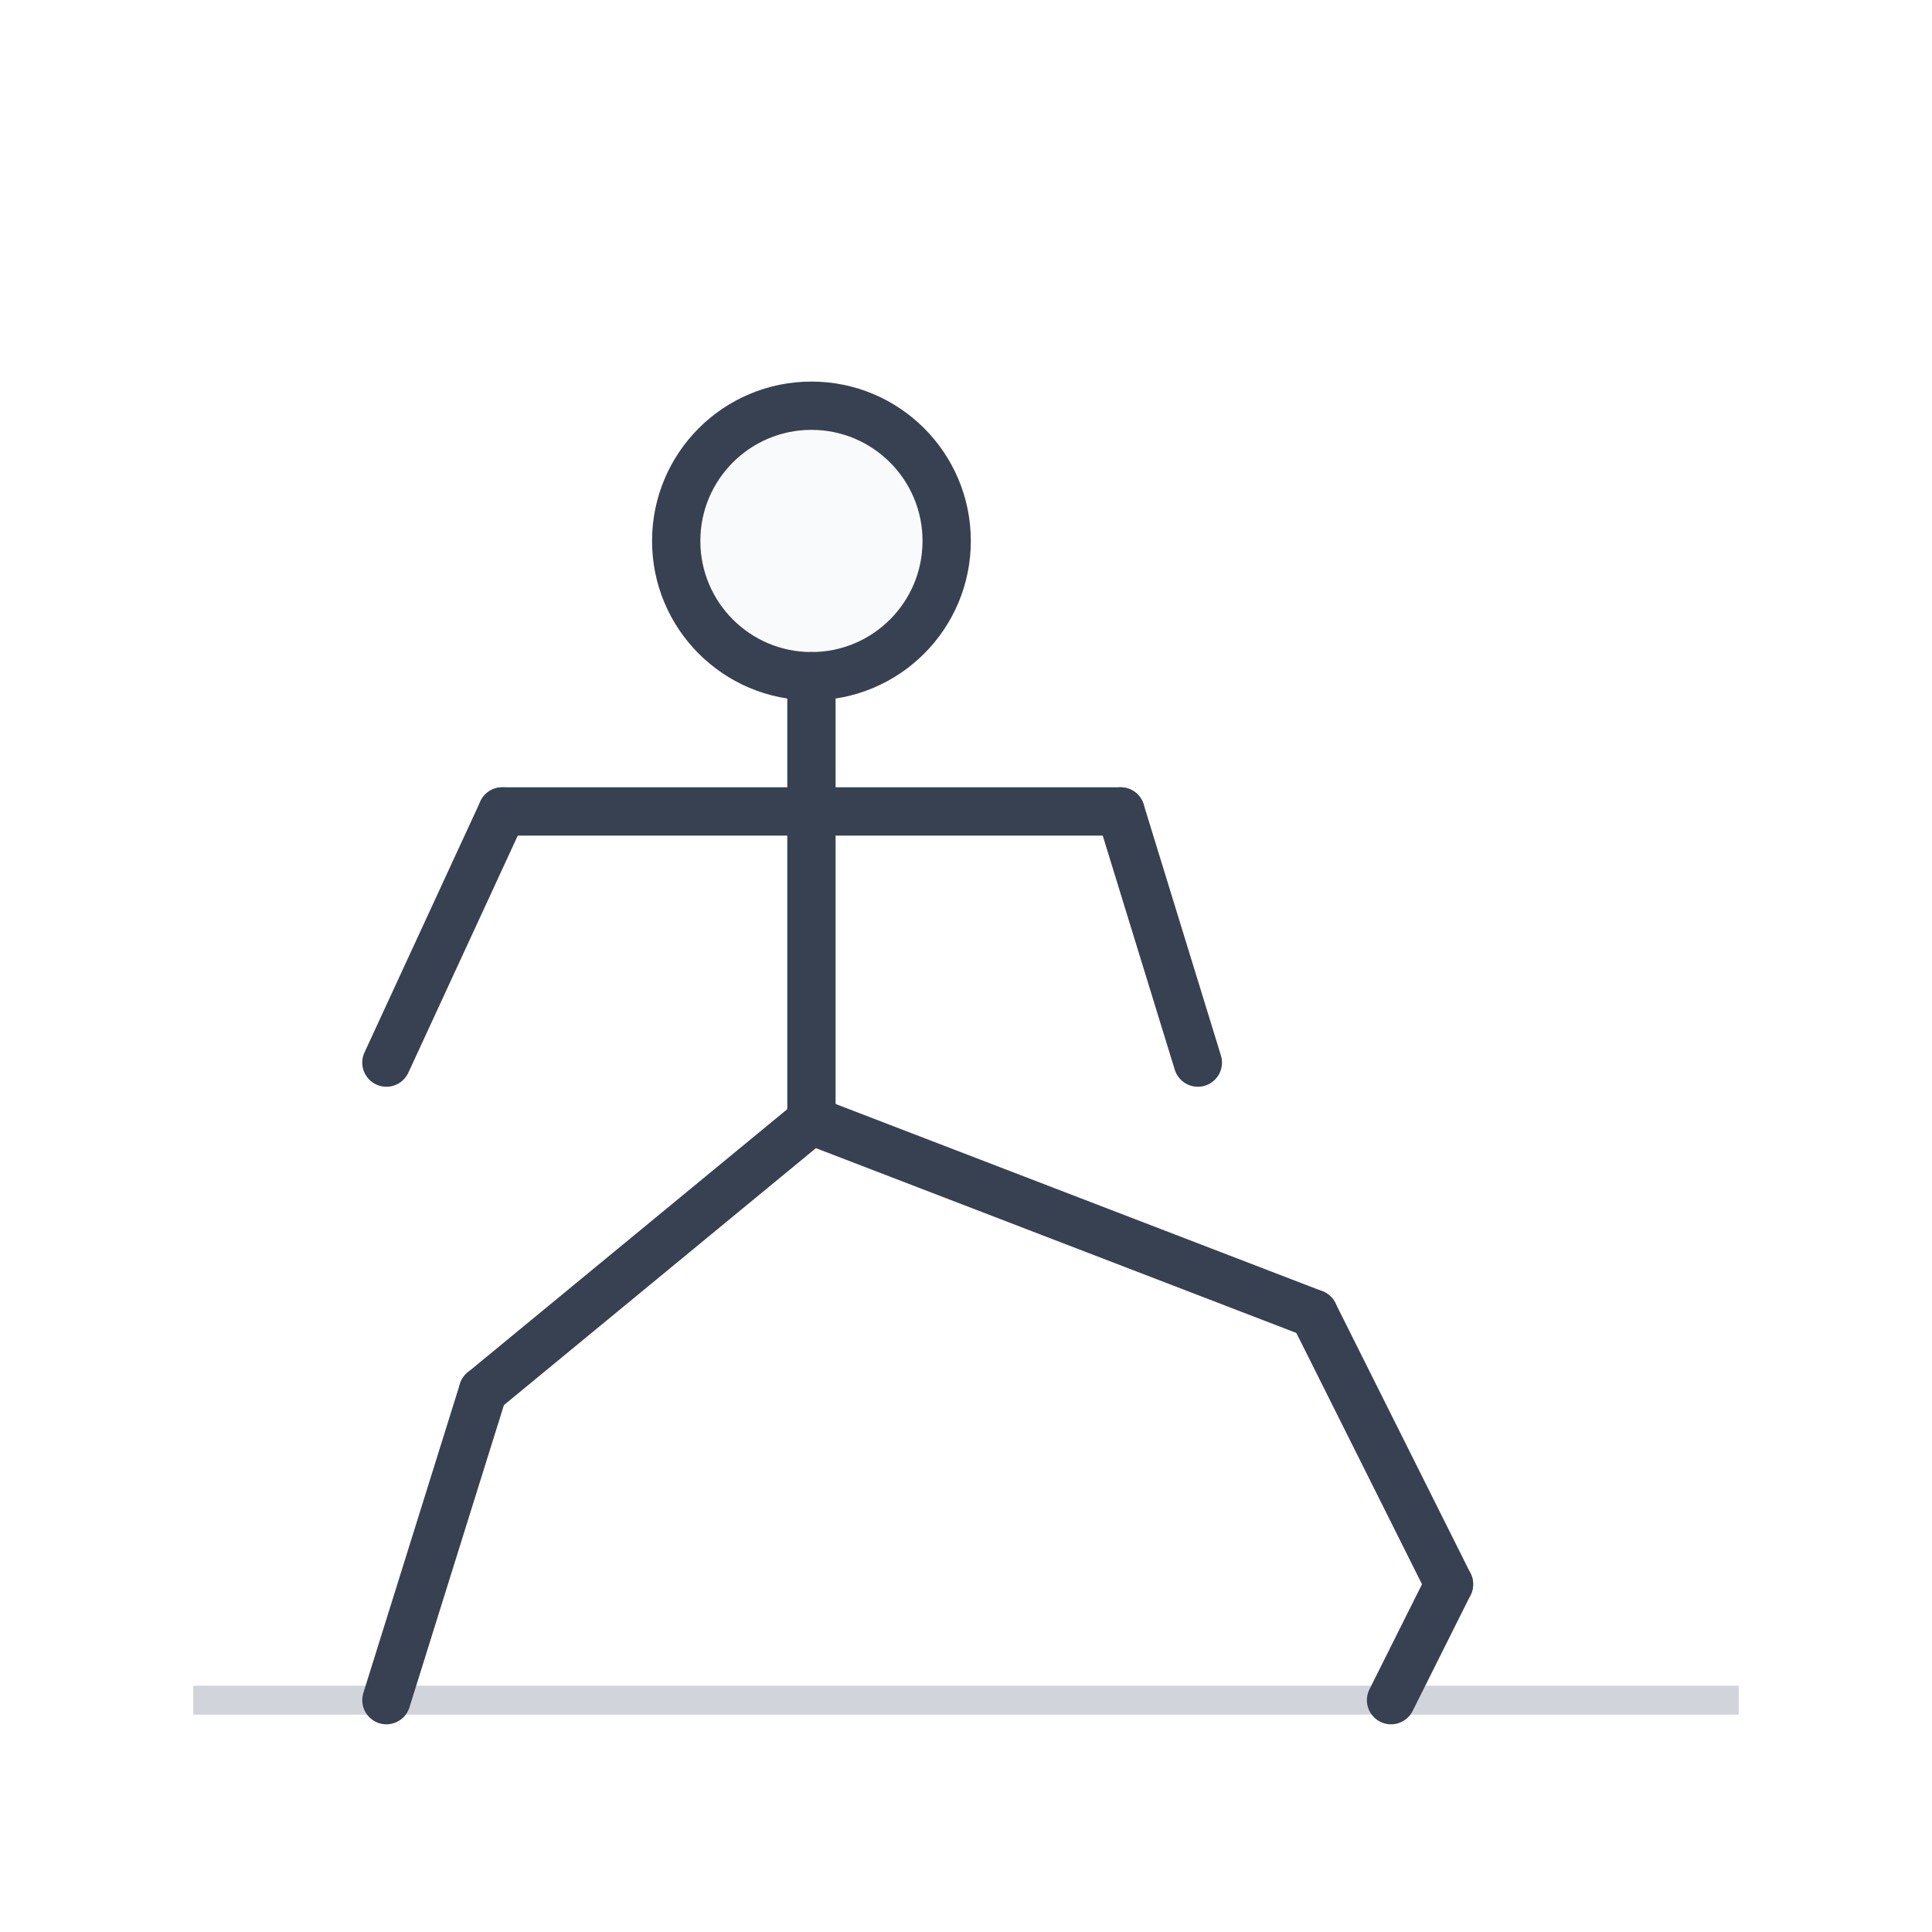
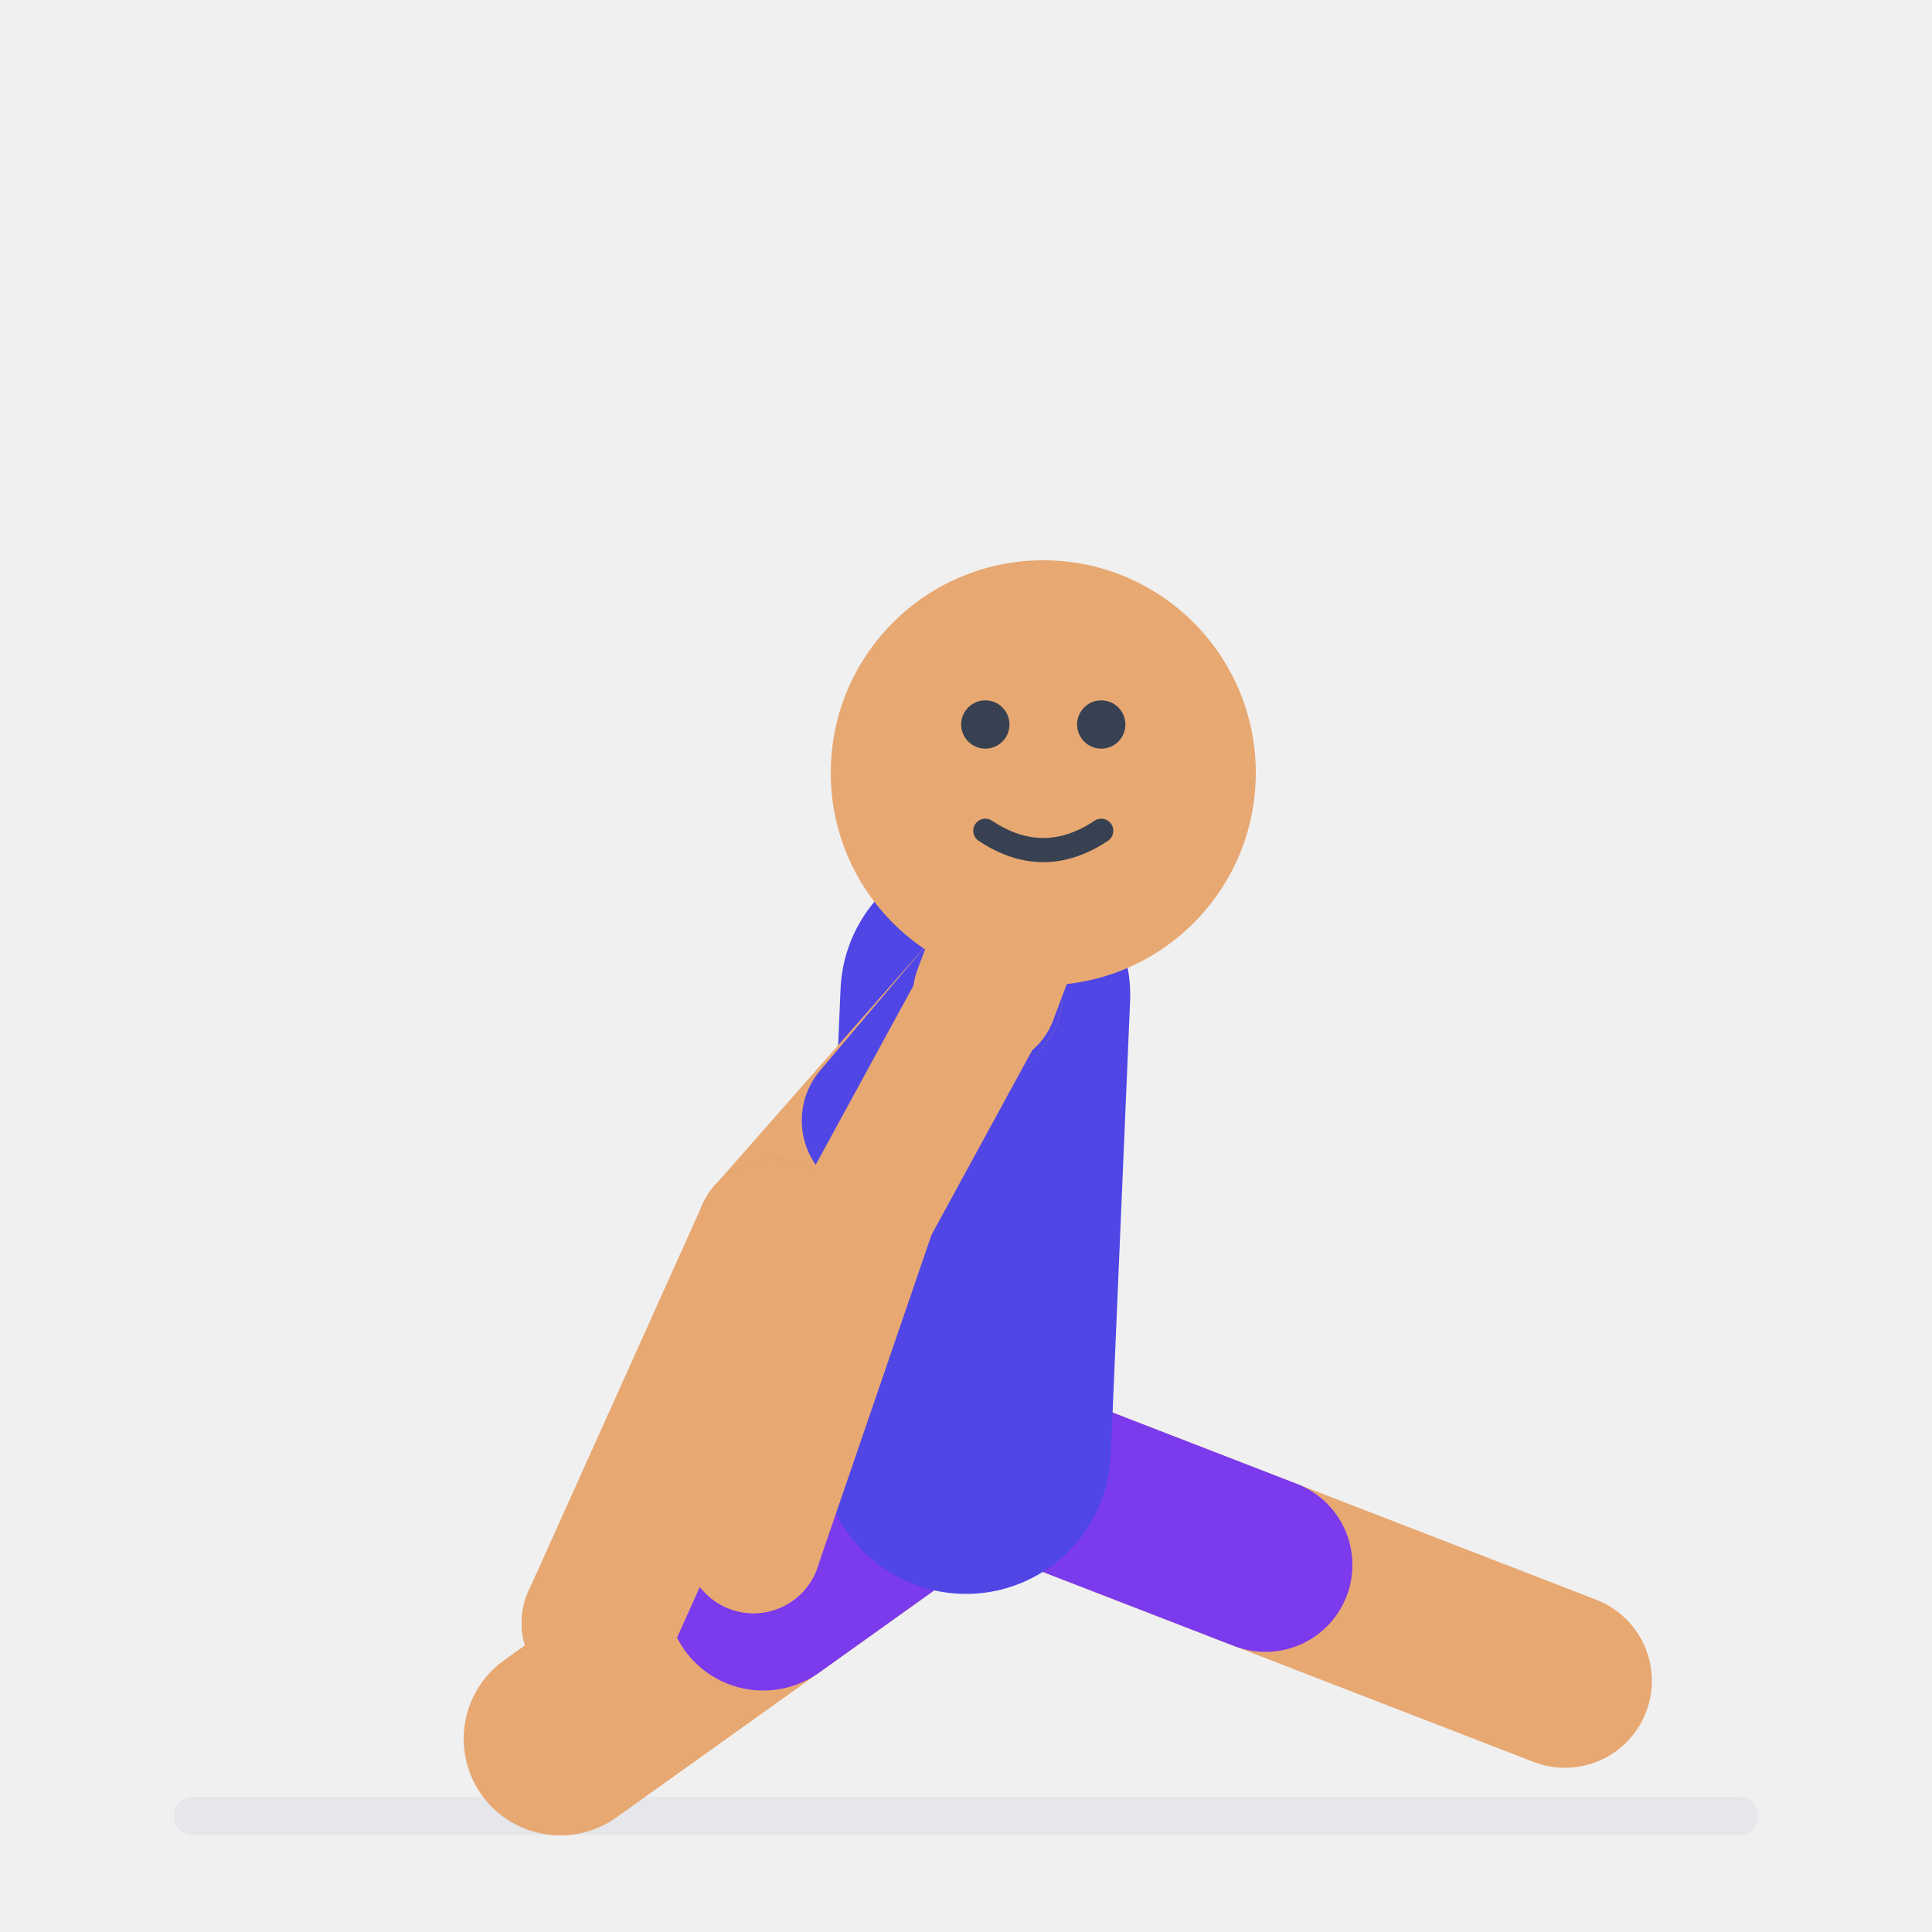
- <svg xmlns="http://www.w3.org/2000/svg" viewBox="0 0 100 100" width="100" height="100">
-   <rect width="100" height="100" fill="white" />
-   <line x1="10" y1="88" x2="90" y2="88" stroke="#d1d5db" stroke-width="1.5" />
-   <circle cx="42" cy="28" r="7" fill="#f9fafb" stroke="#374151" stroke-width="2.5" />
-   <line x1="42" y1="35" x2="42" y2="58" stroke="#374151" stroke-width="2.5" stroke-linecap="round" />
-   <line x1="26" y1="42" x2="58" y2="42" stroke="#374151" stroke-width="2.5" stroke-linecap="round" />
-   <line x1="26" y1="42" x2="20" y2="55" stroke="#374151" stroke-width="2.5" stroke-linecap="round" />
-   <line x1="58" y1="42" x2="62" y2="55" stroke="#374151" stroke-width="2.5" stroke-linecap="round" />
-   <line x1="42" y1="58" x2="25" y2="72" stroke="#374151" stroke-width="2.5" stroke-linecap="round" />
-   <line x1="25" y1="72" x2="20" y2="88" stroke="#374151" stroke-width="2.5" stroke-linecap="round" />
-   <line x1="42" y1="58" x2="68" y2="68" stroke="#374151" stroke-width="2.5" stroke-linecap="round" />
-   <line x1="68" y1="68" x2="75" y2="82" stroke="#374151" stroke-width="2.5" stroke-linecap="round" />
-   <line x1="75" y1="82" x2="72" y2="88" stroke="#374151" stroke-width="2.5" stroke-linecap="round" />
+ <svg xmlns="http://www.w3.org/2000/svg" viewBox="0 0 200 200" width="200" height="200">
+   <line x1="20" y1="188" x2="180" y2="188" stroke="#E5E7EB" stroke-width="4" stroke-linecap="round" />
+   <line x1="100" y1="150" x2="58" y2="180" stroke="#E8A872" stroke-width="20" stroke-linecap="round" />
+   <line x1="100" y1="150" x2="79" y2="165" stroke="#7C3AED" stroke-width="20" stroke-linecap="round" />
+   <circle cx="58" cy="180" r="8" fill="#E8A872" />
+   <line x1="100" y1="150" x2="162" y2="174" stroke="#E8A872" stroke-width="18" stroke-linecap="round" />
+   <line x1="100" y1="150" x2="131" y2="162" stroke="#7C3AED" stroke-width="18" stroke-linecap="round" />
+   <circle cx="162" cy="174" r="8" fill="#E8A872" />
+   <line x1="100" y1="150" x2="102" y2="103" stroke="#4F46E5" stroke-width="30" stroke-linecap="round" />
+   <line x1="102" y1="103" x2="80" y2="128" stroke="#E8A872" stroke-width="16" stroke-linecap="round" />
+   <line x1="102" y1="103" x2="91" y2="116" stroke="#4F46E5" stroke-width="16" stroke-linecap="round" />
+   <circle cx="80" cy="128" r="8" fill="#CF8E55" />
+   <line x1="80" y1="128" x2="62" y2="168" stroke="#E8A872" stroke-width="16" stroke-linecap="round" />
+   <circle cx="62" cy="168" r="8" fill="#E8A872" />
+   <line x1="102" y1="103" x2="90" y2="125" stroke="#E8A872" stroke-width="14" stroke-linecap="round" />
+   <line x1="90" y1="125" x2="78" y2="160" stroke="#E8A872" stroke-width="14" stroke-linecap="round" />
+   <circle cx="78" cy="160" r="7" fill="#E8A872" />
+   <line x1="102" y1="103" x2="105" y2="95" stroke="#E8A872" stroke-width="15" stroke-linecap="round" />
+   <circle cx="108" cy="80" r="22" fill="#E8A872" />
+   <circle cx="102" cy="75" r="2.5" fill="#374151" />
+   <circle cx="114" cy="75" r="2.5" fill="#374151" />
+   <path d="M102,86 Q108,90 114,86" stroke="#374151" stroke-width="2.5" fill="none" stroke-linecap="round" />
</svg>
